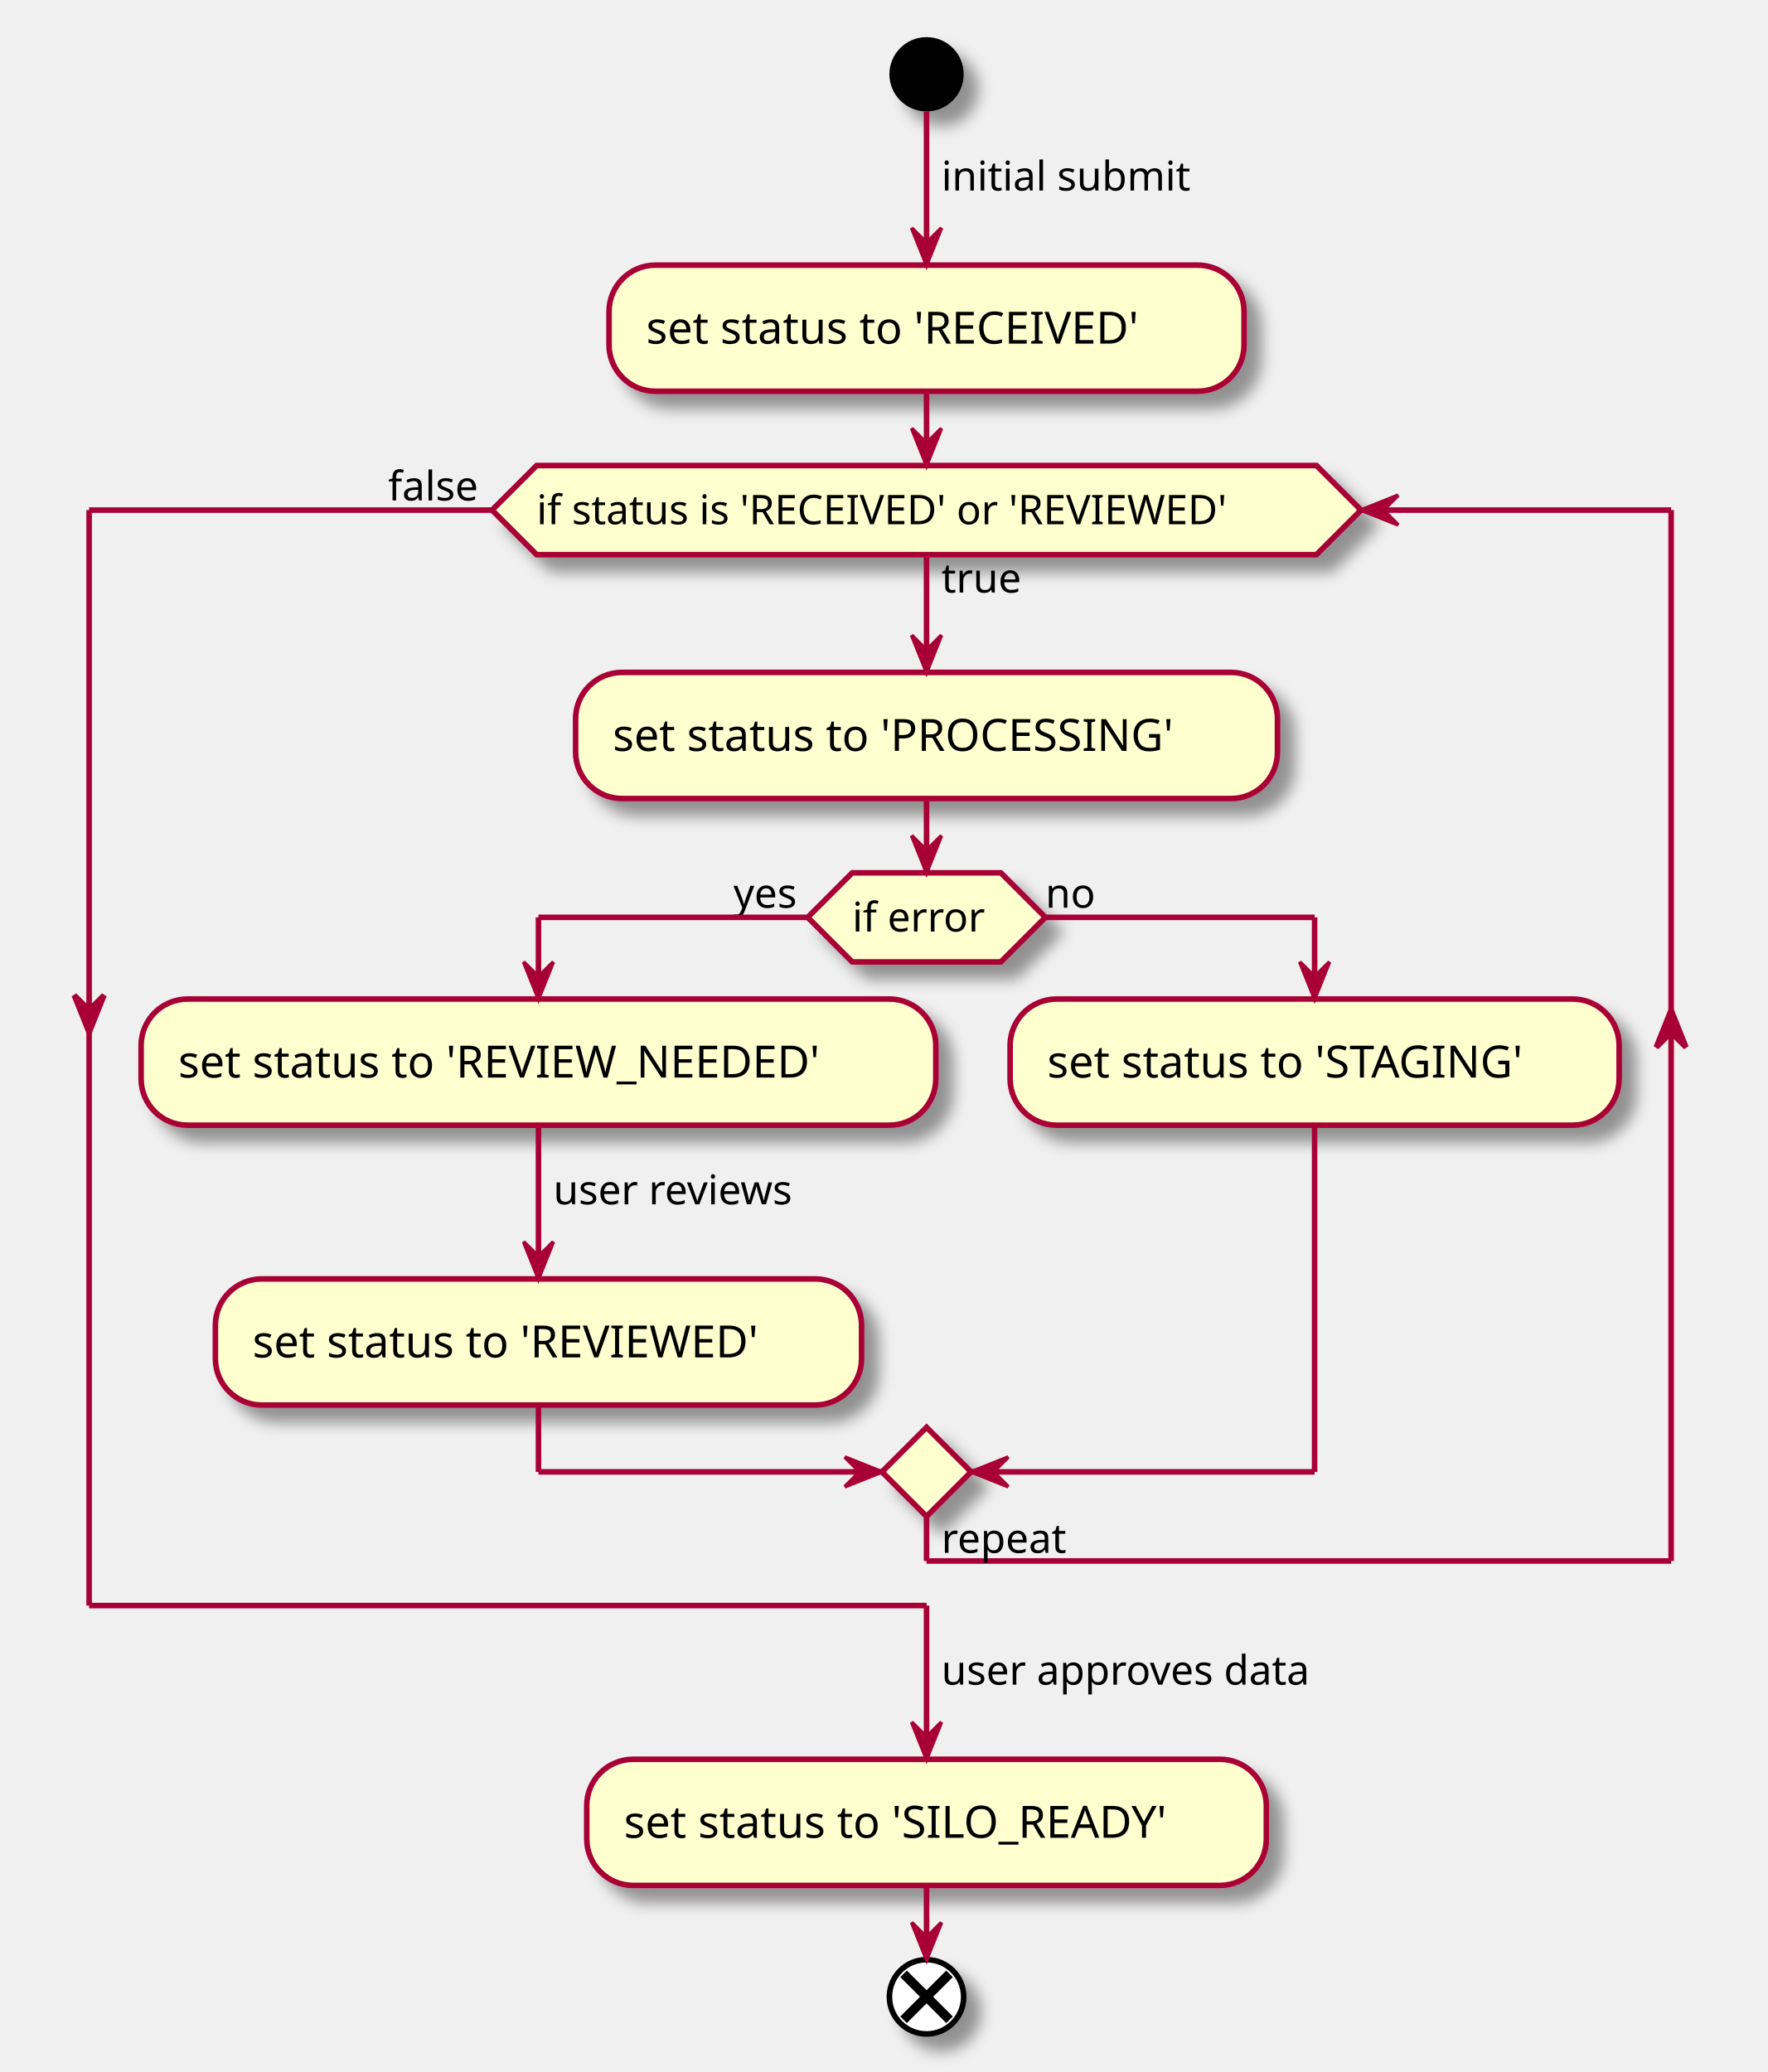
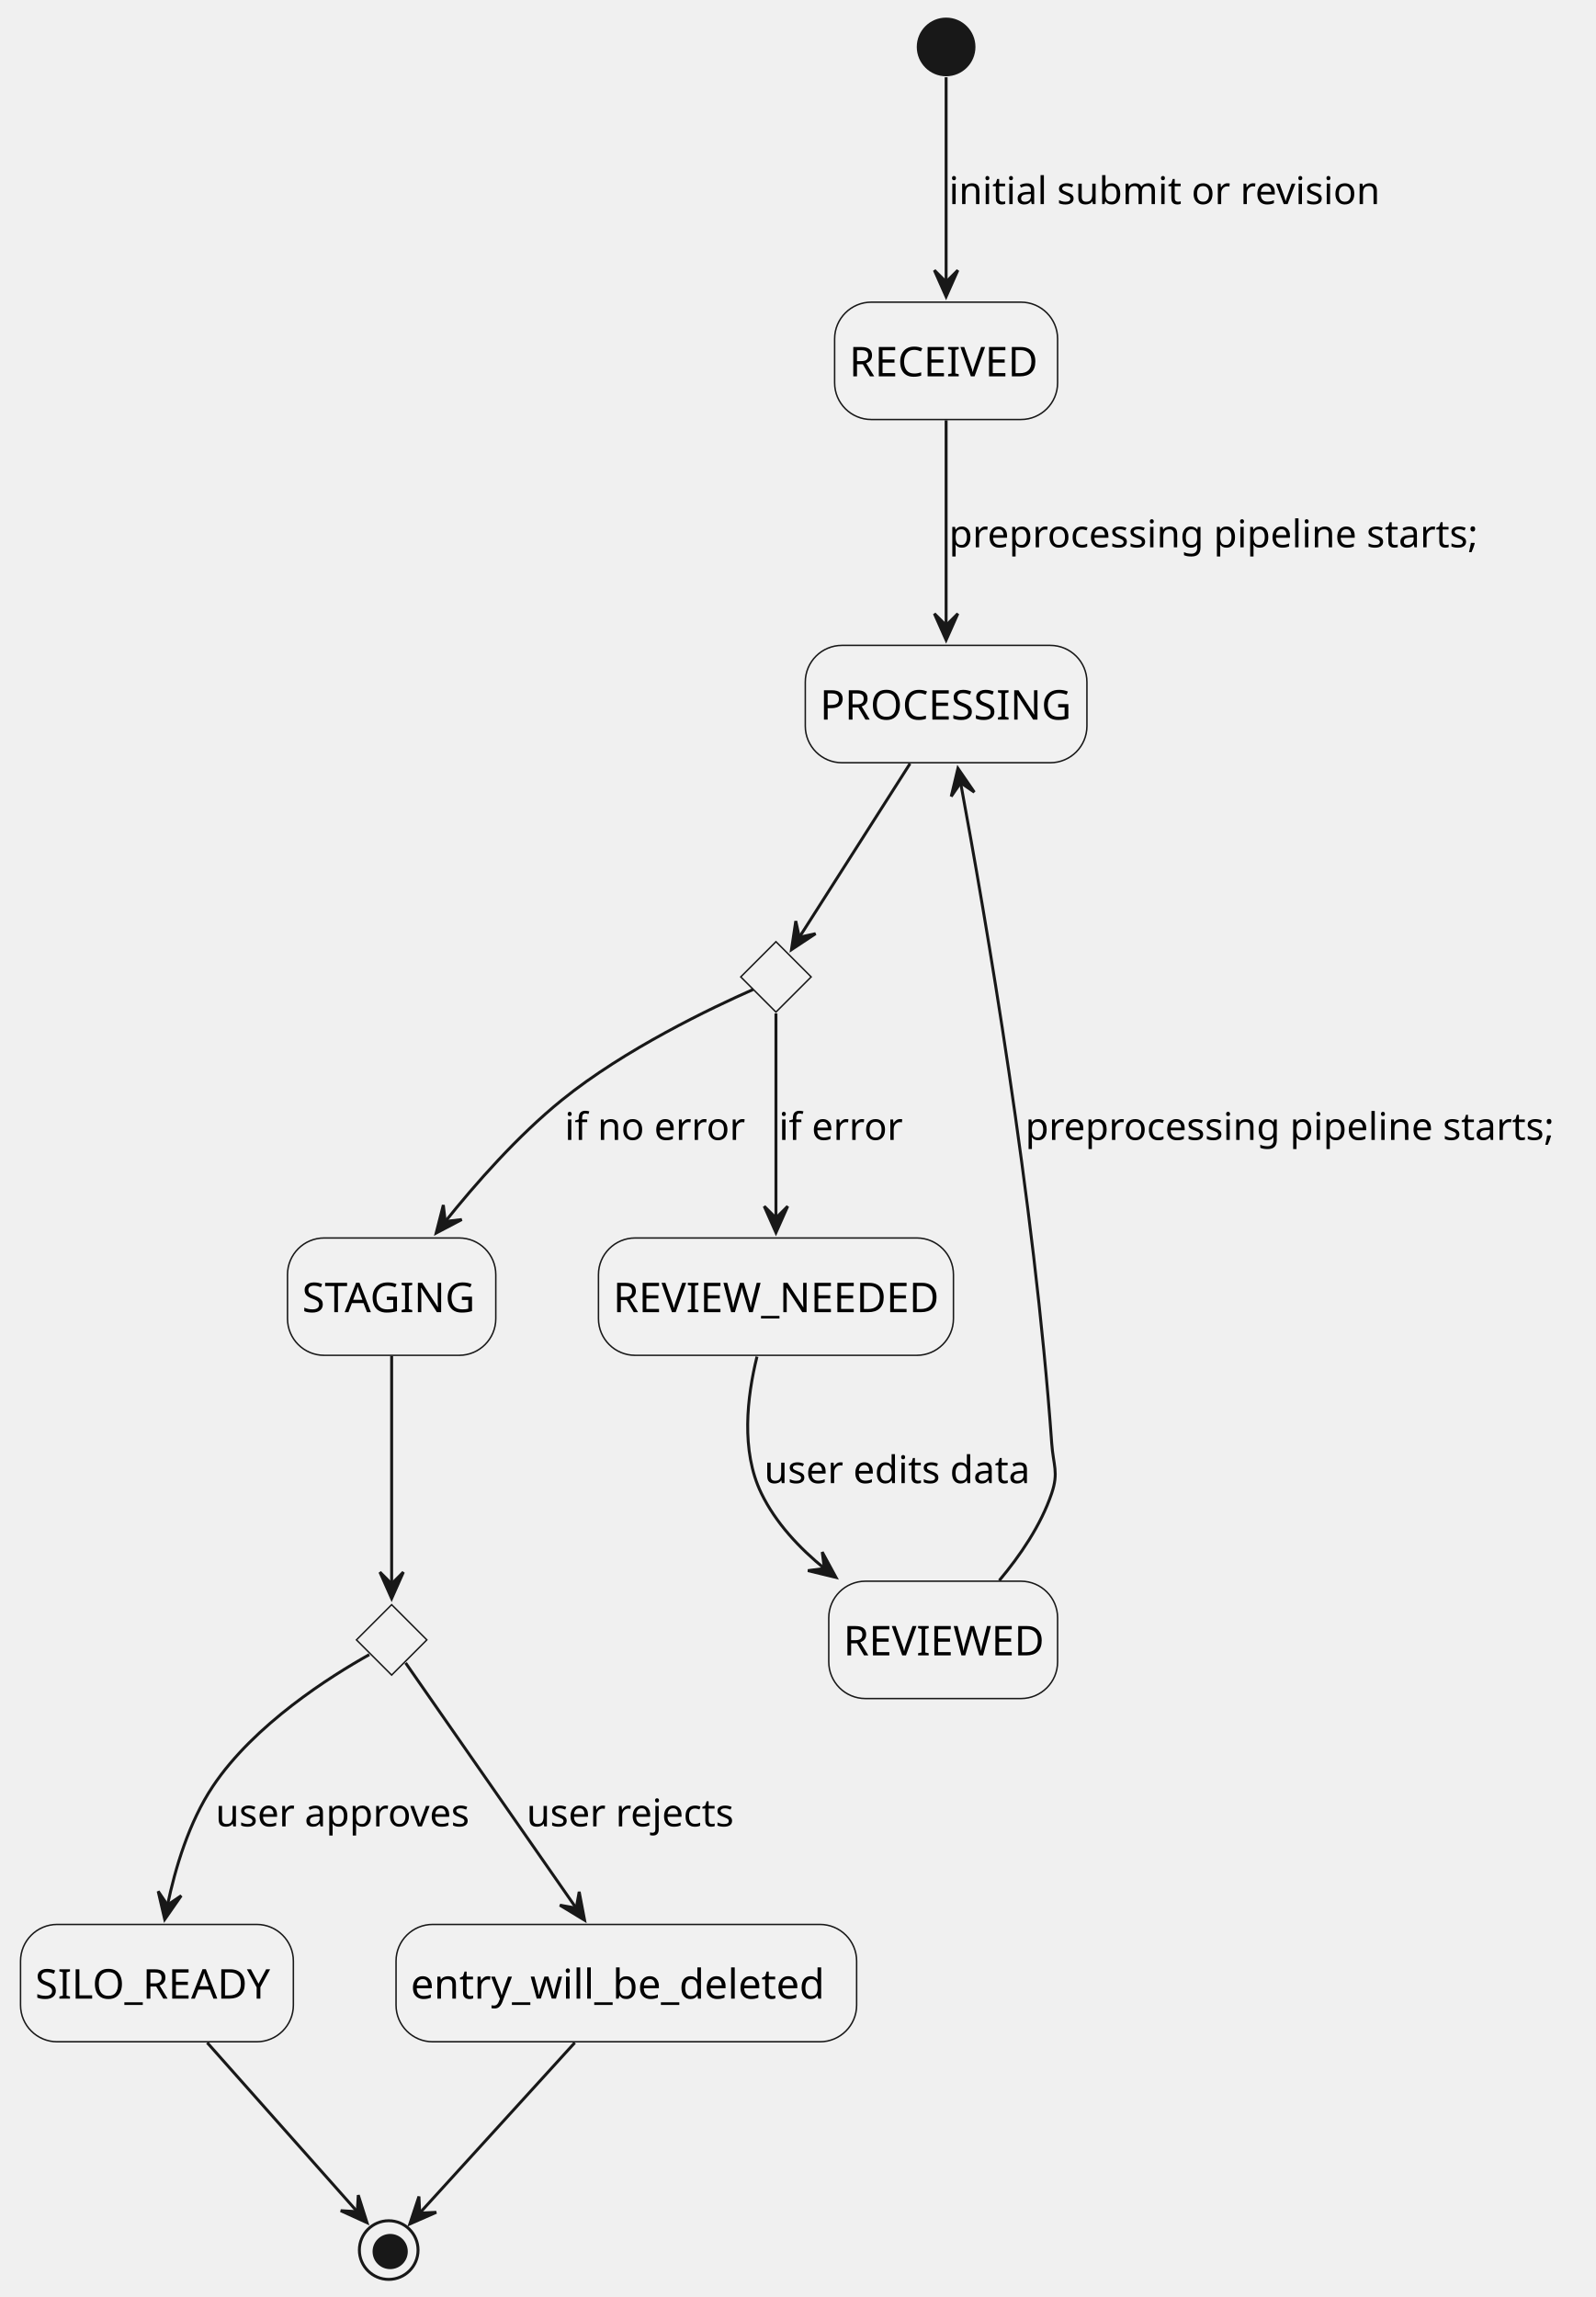
- <svg xmlns="http://www.w3.org/2000/svg" contentScriptType="application/ecmascript" contentStyleType="text/css" height="558px" preserveAspectRatio="none" style="width:476px;height:558px;" version="1.1" viewBox="0 0 476 558" width="476px" zoomAndPan="magnify">
-   <defs>
-     <filter height="300%" id="f1ejl6mo5zyoqh" width="300%" x="-1" y="-1">
-       <feGaussianBlur result="blurOut" stdDeviation="2.0" />
-       <feColorMatrix in="blurOut" result="blurOut2" type="matrix" values="0 0 0 0 0 0 0 0 0 0 0 0 0 0 0 0 0 0 .4 0" />
-       <feOffset dx="4.0" dy="4.0" in="blurOut2" result="blurOut3" />
-       <feBlend in="SourceGraphic" in2="blurOut3" mode="normal" />
-     </filter>
-   </defs>
+ <svg xmlns="http://www.w3.org/2000/svg" contentStyleType="text/css" height="783px" preserveAspectRatio="none" style="width:544px;height:783px;background:#FFFFFF;" version="1.1" viewBox="0 0 544 783" width="544px" zoomAndPan="magnify">
+   <defs />
  <g>
-     <ellipse cx="249.5" cy="20" fill="#000000" filter="url(#f1ejl6mo5zyoqh)" rx="10" ry="10" style="stroke: none; stroke-width: 1.0;" />
-     <rect fill="#FEFECE" filter="url(#f1ejl6mo5zyoqh)" height="33.969" rx="12.5" ry="12.5" style="stroke: #A80036; stroke-width: 1.5;" width="171" x="164" y="71.399" />
-     <text fill="#000000" font-family="sans-serif" font-size="12" lengthAdjust="spacingAndGlyphs" textLength="151" x="174" y="92.538">set status to 'RECEIVED'</text>
-     <rect fill="#FEFECE" filter="url(#f1ejl6mo5zyoqh)" height="33.969" rx="12.5" ry="12.5" style="stroke: #A80036; stroke-width: 1.5;" width="189" x="155" y="181.078" />
-     <text fill="#000000" font-family="sans-serif" font-size="12" lengthAdjust="spacingAndGlyphs" textLength="169" x="165" y="202.217">set status to 'PROCESSING'</text>
-     <polygon fill="#FEFECE" filter="url(#f1ejl6mo5zyoqh)" points="229.5,235.047,269.5,235.047,281.5,247.047,269.5,259.047,229.5,259.047,217.5,247.047,229.5,235.047" style="stroke: #A80036; stroke-width: 1.5;" />
-     <text fill="#000000" font-family="sans-serif" font-size="11" lengthAdjust="spacingAndGlyphs" textLength="40" x="229.5" y="250.855">if error</text>
-     <text fill="#000000" font-family="sans-serif" font-size="11" lengthAdjust="spacingAndGlyphs" textLength="20" x="197.5" y="244.453">yes</text>
-     <text fill="#000000" font-family="sans-serif" font-size="11" lengthAdjust="spacingAndGlyphs" textLength="14" x="281.5" y="244.453">no</text>
-     <rect fill="#FEFECE" filter="url(#f1ejl6mo5zyoqh)" height="33.969" rx="12.5" ry="12.5" style="stroke: #A80036; stroke-width: 1.5;" width="214" x="38" y="269.047" />
-     <text fill="#000000" font-family="sans-serif" font-size="12" lengthAdjust="spacingAndGlyphs" textLength="194" x="48" y="290.185">set status to 'REVIEW_NEEDED'</text>
-     <rect fill="#FEFECE" filter="url(#f1ejl6mo5zyoqh)" height="33.969" rx="12.5" ry="12.5" style="stroke: #A80036; stroke-width: 1.5;" width="174" x="58" y="344.415" />
-     <text fill="#000000" font-family="sans-serif" font-size="12" lengthAdjust="spacingAndGlyphs" textLength="154" x="68" y="365.553">set status to 'REVIEWED'</text>
-     <rect fill="#FEFECE" filter="url(#f1ejl6mo5zyoqh)" height="33.969" rx="12.5" ry="12.5" style="stroke: #A80036; stroke-width: 1.5;" width="164" x="272" y="269.047" />
-     <text fill="#000000" font-family="sans-serif" font-size="12" lengthAdjust="spacingAndGlyphs" textLength="144" x="282" y="290.185">set status to 'STAGING'</text>
-     <polygon fill="#FEFECE" filter="url(#f1ejl6mo5zyoqh)" points="249.5,384.383,261.5,396.383,249.5,408.383,237.5,396.383,249.5,384.383" style="stroke: #A80036; stroke-width: 1.5;" />
-     <polygon fill="#FEFECE" filter="url(#f1ejl6mo5zyoqh)" points="144.5,125.368,354.5,125.368,366.5,137.368,354.5,149.368,144.5,149.368,132.5,137.368,144.5,125.368" style="stroke: #A80036; stroke-width: 1.5;" />
-     <text fill="#000000" font-family="sans-serif" font-size="11" lengthAdjust="spacingAndGlyphs" textLength="23" x="253.5" y="159.578">true</text>
-     <text fill="#000000" font-family="sans-serif" font-size="11" lengthAdjust="spacingAndGlyphs" textLength="210" x="144.5" y="141.176">if status is  'RECEIVED' or 'REVIEWED'</text>
-     <text fill="#000000" font-family="sans-serif" font-size="11" lengthAdjust="spacingAndGlyphs" textLength="28" x="104.5" y="134.773">false</text>
-     <rect fill="#FEFECE" filter="url(#f1ejl6mo5zyoqh)" height="33.969" rx="12.5" ry="12.5" style="stroke: #A80036; stroke-width: 1.5;" width="183" x="158" y="473.782" />
-     <text fill="#000000" font-family="sans-serif" font-size="12" lengthAdjust="spacingAndGlyphs" textLength="163" x="168" y="494.921">set status to 'SILO_READY'</text>
-     <ellipse cx="249.5" cy="537.751" fill="#FFFFFF" filter="url(#f1ejl6mo5zyoqh)" rx="10" ry="10" style="stroke: #000000; stroke-width: 1.5;" />
-     <line style="stroke: #000000; stroke-width: 2.5;" x1="243.313" x2="255.687" y1="531.564" y2="543.938" />
-     <line style="stroke: #000000; stroke-width: 2.5;" x1="255.687" x2="243.313" y1="531.564" y2="543.938" />
-     <line style="stroke: #A80036; stroke-width: 1.5;" x1="249.5" x2="249.5" y1="30" y2="71.399" />
-     <polygon fill="#A80036" points="245.5,61.399,249.5,71.399,253.5,61.399,249.5,65.399" style="stroke: #A80036; stroke-width: 1.0;" />
-     <text fill="#000000" font-family="sans-serif" font-size="11" lengthAdjust="spacingAndGlyphs" textLength="73" x="253.5" y="51.305">initial submit</text>
-     <line style="stroke: #A80036; stroke-width: 1.5;" x1="145" x2="145" y1="303.016" y2="344.415" />
-     <polygon fill="#A80036" points="141,334.415,145,344.415,149,334.415,145,338.415" style="stroke: #A80036; stroke-width: 1.0;" />
-     <text fill="#000000" font-family="sans-serif" font-size="11" lengthAdjust="spacingAndGlyphs" textLength="74" x="149" y="324.32">user reviews</text>
-     <line style="stroke: #A80036; stroke-width: 1.5;" x1="217.5" x2="145" y1="247.047" y2="247.047" />
-     <line style="stroke: #A80036; stroke-width: 1.5;" x1="145" x2="145" y1="247.047" y2="269.047" />
-     <polygon fill="#A80036" points="141,259.047,145,269.047,149,259.047,145,263.047" style="stroke: #A80036; stroke-width: 1.0;" />
-     <line style="stroke: #A80036; stroke-width: 1.5;" x1="281.5" x2="354" y1="247.047" y2="247.047" />
-     <line style="stroke: #A80036; stroke-width: 1.5;" x1="354" x2="354" y1="247.047" y2="269.047" />
-     <polygon fill="#A80036" points="350,259.047,354,269.047,358,259.047,354,263.047" style="stroke: #A80036; stroke-width: 1.0;" />
-     <line style="stroke: #A80036; stroke-width: 1.5;" x1="145" x2="145" y1="378.383" y2="396.383" />
-     <line style="stroke: #A80036; stroke-width: 1.5;" x1="145" x2="237.5" y1="396.383" y2="396.383" />
-     <polygon fill="#A80036" points="227.5,392.383,237.5,396.383,227.5,400.383,231.5,396.383" style="stroke: #A80036; stroke-width: 1.0;" />
-     <line style="stroke: #A80036; stroke-width: 1.5;" x1="354" x2="354" y1="303.016" y2="396.383" />
-     <line style="stroke: #A80036; stroke-width: 1.5;" x1="354" x2="261.5" y1="396.383" y2="396.383" />
-     <polygon fill="#A80036" points="271.5,392.383,261.5,396.383,271.5,400.383,267.5,396.383" style="stroke: #A80036; stroke-width: 1.0;" />
-     <line style="stroke: #A80036; stroke-width: 1.5;" x1="249.5" x2="249.5" y1="215.047" y2="235.047" />
-     <polygon fill="#A80036" points="245.5,225.047,249.5,235.047,253.5,225.047,249.5,229.047" style="stroke: #A80036; stroke-width: 1.0;" />
-     <line style="stroke: #A80036; stroke-width: 1.5;" x1="249.5" x2="249.5" y1="149.368" y2="181.078" />
-     <polygon fill="#A80036" points="245.5,171.078,249.5,181.078,253.5,171.078,249.5,175.078" style="stroke: #A80036; stroke-width: 1.0;" />
-     <line style="stroke: #A80036; stroke-width: 1.5;" x1="249.5" x2="249.5" y1="408.383" y2="420.383" />
-     <line style="stroke: #A80036; stroke-width: 1.5;" x1="249.5" x2="450" y1="420.383" y2="420.383" />
-     <polygon fill="#A80036" points="446,282.031,450,272.031,454,282.031,450,278.031" style="stroke: #A80036; stroke-width: 1.5;" />
-     <line style="stroke: #A80036; stroke-width: 1.5;" x1="450" x2="450" y1="137.368" y2="420.383" />
-     <line style="stroke: #A80036; stroke-width: 1.5;" x1="450" x2="366.5" y1="137.368" y2="137.368" />
-     <polygon fill="#A80036" points="376.5,133.368,366.5,137.368,376.5,141.368,372.5,137.368" style="stroke: #A80036; stroke-width: 1.0;" />
-     <text fill="#000000" font-family="sans-serif" font-size="11" lengthAdjust="spacingAndGlyphs" textLength="37" x="253.5" y="418.191">repeat</text>
-     <line style="stroke: #A80036; stroke-width: 1.5;" x1="132.5" x2="24" y1="137.368" y2="137.368" />
-     <polygon fill="#A80036" points="20,268.031,24,278.031,28,268.031,24,272.031" style="stroke: #A80036; stroke-width: 1.5;" />
-     <line style="stroke: #A80036; stroke-width: 1.5;" x1="24" x2="24" y1="137.368" y2="432.383" />
-     <line style="stroke: #A80036; stroke-width: 1.5;" x1="24" x2="249.5" y1="432.383" y2="432.383" />
-     <line style="stroke: #A80036; stroke-width: 1.5;" x1="249.5" x2="249.5" y1="105.368" y2="125.368" />
-     <polygon fill="#A80036" points="245.5,115.368,249.5,125.368,253.5,115.368,249.5,119.368" style="stroke: #A80036; stroke-width: 1.0;" />
-     <line style="stroke: #A80036; stroke-width: 1.5;" x1="249.5" x2="249.5" y1="432.383" y2="473.782" />
-     <polygon fill="#A80036" points="245.5,463.782,249.5,473.782,253.5,463.782,249.5,467.782" style="stroke: #A80036; stroke-width: 1.0;" />
-     <text fill="#000000" font-family="sans-serif" font-size="11" lengthAdjust="spacingAndGlyphs" textLength="112" x="253.5" y="453.688">user approves data</text>
-     <line style="stroke: #A80036; stroke-width: 1.5;" x1="249.5" x2="249.5" y1="507.751" y2="527.751" />
-     <polygon fill="#A80036" points="245.5,517.751,249.5,527.751,253.5,517.751,249.5,521.751" style="stroke: #A80036; stroke-width: 1.0;" />
+     <rect fill="#F1F1F1" height="40" rx="12.5" ry="12.5" style="stroke:#181818;stroke-width:0.5;" width="76" x="284.5" y="103" />
+     <text fill="#000000" font-family="sans-serif" font-size="14" lengthAdjust="spacing" textLength="66" x="289.5" y="128.291">RECEIVED</text>
+     <rect fill="#F1F1F1" height="40" rx="12.5" ry="12.5" style="stroke:#181818;stroke-width:0.5;" width="96" x="274.5" y="220" />
+     <text fill="#000000" font-family="sans-serif" font-size="14" lengthAdjust="spacing" textLength="86" x="279.5" y="245.291">PROCESSING</text>
+     <rect fill="#F1F1F1" height="40" rx="12.5" ry="12.5" style="stroke:#181818;stroke-width:0.5;" width="121" x="204" y="422" />
+     <text fill="#000000" font-family="sans-serif" font-size="14" lengthAdjust="spacing" textLength="111" x="209" y="447.291">REVIEW_NEEDED</text>
+     <rect fill="#F1F1F1" height="40" rx="12.5" ry="12.5" style="stroke:#181818;stroke-width:0.5;" width="78" x="282.5" y="539" />
+     <text fill="#000000" font-family="sans-serif" font-size="14" lengthAdjust="spacing" textLength="68" x="287.5" y="564.291">REVIEWED</text>
+     <rect fill="#F1F1F1" height="40" rx="12.5" ry="12.5" style="stroke:#181818;stroke-width:0.5;" width="93" x="7" y="656" />
+     <text fill="#000000" font-family="sans-serif" font-size="14" lengthAdjust="spacing" textLength="83" x="12" y="681.291">SILO_READY</text>
+     <rect fill="#F1F1F1" height="40" rx="12.5" ry="12.5" style="stroke:#181818;stroke-width:0.5;" width="157" x="135" y="656" />
+     <text fill="#000000" font-family="sans-serif" font-size="14" lengthAdjust="spacing" textLength="147" x="140" y="681.291">entry_will_be_deleted</text>
+     <g id="elem_is_error">
+       <polygon fill="#F1F1F1" points="264.5,321,276.5,333,264.5,345,252.5,333,264.5,321" style="stroke:#181818;stroke-width:0.5;" />
+     </g>
+     <g id="elem_is_approved">
+       <polygon fill="#F1F1F1" points="133.5,547,145.5,559,133.5,571,121.5,559,133.5,547" style="stroke:#181818;stroke-width:0.5;" />
+     </g>
+     <ellipse cx="322.5" cy="16" fill="#181818" rx="10" ry="10" style="stroke:none;stroke-width:1.0;" />
+     <rect fill="#F1F1F1" height="40" rx="12.5" ry="12.5" style="stroke:#181818;stroke-width:0.5;" width="71" x="98" y="422" />
+     <text fill="#000000" font-family="sans-serif" font-size="14" lengthAdjust="spacing" textLength="61" x="103" y="447.291">STAGING</text>
+     <ellipse cx="132.5" cy="767" fill="none" rx="10" ry="10" style="stroke:#181818;stroke-width:1.0;" />
+     <ellipse cx="133" cy="767.5" fill="#181818" rx="6" ry="6" style="stroke:none;stroke-width:1.0;" />
+     <g id="link_*start*_RECEIVED">
+       <path d="M322.5,26.32 C322.5,41.85 322.5,73.56 322.5,96.22 " fill="none" id="*start*-to-RECEIVED" style="stroke:#181818;stroke-width:1.0;" />
+       <polygon fill="#181818" points="322.5,101.12,326.5,92.12,322.5,96.12,318.5,92.12,322.5,101.12" style="stroke:#181818;stroke-width:1.0;" />
+       <text fill="#000000" font-family="sans-serif" font-size="13" lengthAdjust="spacing" textLength="155" x="323.5" y="69.568">initial submit or revision</text>
+     </g>
+     <g id="link_RECEIVED_PROCESSING">
+       <path d="M322.5,143.25 C322.5,162.49 322.5,192.18 322.5,213.4 " fill="none" id="RECEIVED-to-PROCESSING" style="stroke:#181818;stroke-width:1.0;" />
+       <polygon fill="#181818" points="322.5,218.18,326.5,209.18,322.5,213.18,318.5,209.18,322.5,218.18" style="stroke:#181818;stroke-width:1.0;" />
+       <text fill="#000000" font-family="sans-serif" font-size="13" lengthAdjust="spacing" textLength="187" x="323.5" y="186.568">preprocessing pipeline starts;</text>
+     </g>
+     <g id="link_PROCESSING_is_error">
+       <path d="M310.2,260.3 C298.81,278.17 282.21,304.22 272.46,319.51 " fill="none" id="PROCESSING-to-is_error" style="stroke:#181818;stroke-width:1.0;" />
+       <polygon fill="#181818" points="269.79,323.71,278,318.27,272.477,319.493,271.254,313.971,269.79,323.71" style="stroke:#181818;stroke-width:1.0;" />
+     </g>
+     <g id="link_is_error_REVIEW_NEEDED">
+       <path d="M264.5,345.45 C264.5,362.04 264.5,393.19 264.5,415.41 " fill="none" id="is_error-to-REVIEW_NEEDED" style="stroke:#181818;stroke-width:1.0;" />
+       <polygon fill="#181818" points="264.5,420.19,268.5,411.19,264.5,415.19,260.5,411.19,264.5,420.19" style="stroke:#181818;stroke-width:1.0;" />
+       <text fill="#000000" font-family="sans-serif" font-size="13" lengthAdjust="spacing" textLength="43" x="265.5" y="388.568">if error</text>
+     </g>
+     <g id="link_REVIEW_NEEDED_REVIEWED">
+       <path d="M258.03,462.45 C254.64,476.14 252.49,494.52 259.5,509 C264.39,519.11 272.5,527.76 281.25,534.85 " fill="none" id="REVIEW_NEEDED-to-REVIEWED" style="stroke:#181818;stroke-width:1.0;" />
+       <polygon fill="#181818" points="284.97,537.71,280.274,529.053,281.006,534.662,275.397,535.395,284.97,537.71" style="stroke:#181818;stroke-width:1.0;" />
+       <text fill="#000000" font-family="sans-serif" font-size="13" lengthAdjust="spacing" textLength="93" x="260.5" y="505.568">user edits data</text>
+     </g>
+     <g id="link_REVIEWED_PROCESSING">
+       <path d="M340.63,538.75 C347.68,530.34 354.84,519.92 358.5,509 C360.9,501.84 359.04,499.54 358.5,492 C352.59,409.13 335.83,312.04 327.43,266.73 " fill="none" id="REVIEWED-to-PROCESSING" style="stroke:#181818;stroke-width:1.0;" />
+       <polygon fill="#181818" points="326.53,261.91,324.244,271.49,327.445,266.826,332.109,270.026,326.53,261.91" style="stroke:#181818;stroke-width:1.0;" />
+       <text fill="#000000" font-family="sans-serif" font-size="13" lengthAdjust="spacing" textLength="187" x="349.5" y="388.568">preprocessing pipeline starts;</text>
+     </g>
+     <g id="link_is_error_STAGING">
+       <path d="M256.72,337.3 C242.78,343.45 212.96,357.62 191.5,375 C176.51,387.14 162.17,403.39 151.51,416.73 " fill="none" id="is_error-to-STAGING" style="stroke:#181818;stroke-width:1.0;" />
+       <polygon fill="#181818" points="148.68,420.31,157.395,415.723,151.777,416.385,151.115,410.767,148.68,420.31" style="stroke:#181818;stroke-width:1.0;" />
+       <text fill="#000000" font-family="sans-serif" font-size="13" lengthAdjust="spacing" textLength="63" x="192.5" y="388.568">if no error</text>
+     </g>
+     <g id="link_STAGING_is_approved">
+       <path d="M133.5,462.25 C133.5,483.94 133.5,518.93 133.5,540.07 " fill="none" id="STAGING-to-is_approved" style="stroke:#181818;stroke-width:1.0;" />
+       <polygon fill="#181818" points="133.5,544.9,137.5,535.9,133.5,539.9,129.5,535.9,133.5,544.9" style="stroke:#181818;stroke-width:1.0;" />
+     </g>
+     <g id="link_is_approved_SILO_READY">
+       <path d="M125.87,564.03 C112.91,571.28 86.65,587.74 72.5,609 C64.44,621.11 59.75,636.68 57.04,649.65 " fill="none" id="is_approved-to-SILO_READY" style="stroke:#181818;stroke-width:1.0;" />
+       <polygon fill="#181818" points="56.15,654.29,61.774,646.205,57.092,649.38,53.917,644.697,56.15,654.29" style="stroke:#181818;stroke-width:1.0;" />
+       <text fill="#000000" font-family="sans-serif" font-size="13" lengthAdjust="spacing" textLength="88" x="73.5" y="622.568">user approves</text>
+     </g>
+     <g id="link_is_approved_entry_will_be_deleted">
+       <path d="M138.26,566.85 C149.49,582.99 178.05,624.04 196.57,650.67 " fill="none" id="is_approved-to-entry_will_be_deleted" style="stroke:#181818;stroke-width:1.0;" />
+       <polygon fill="#181818" points="199.27,654.55,197.429,644.875,196.421,650.441,190.855,649.433,199.27,654.55" style="stroke:#181818;stroke-width:1.0;" />
+       <text fill="#000000" font-family="sans-serif" font-size="13" lengthAdjust="spacing" textLength="73" x="179.5" y="622.568">user rejects</text>
+     </g>
+     <g id="link_SILO_READY_*end*">
+       <path d="M70.64,696.31 C86.3,713.95 108.94,739.46 122.05,754.22 " fill="none" id="SILO_READY-to-*end*" style="stroke:#181818;stroke-width:1.0;" />
+       <polygon fill="#181818" points="125.1,757.66,122.128,748.27,121.785,753.917,116.139,753.574,125.1,757.66" style="stroke:#181818;stroke-width:1.0;" />
+     </g>
+     <g id="link_entry_will_be_deleted_*end*">
+       <path d="M195.92,696.31 C179.7,714.13 156.17,739.99 142.8,754.68 " fill="none" id="entry_will_be_deleted-to-*end*" style="stroke:#181818;stroke-width:1.0;" />
+       <polygon fill="#181818" points="139.7,758.09,148.718,754.132,143.068,754.394,142.805,748.743,139.7,758.09" style="stroke:#181818;stroke-width:1.0;" />
+     </g>
  </g>
</svg>
